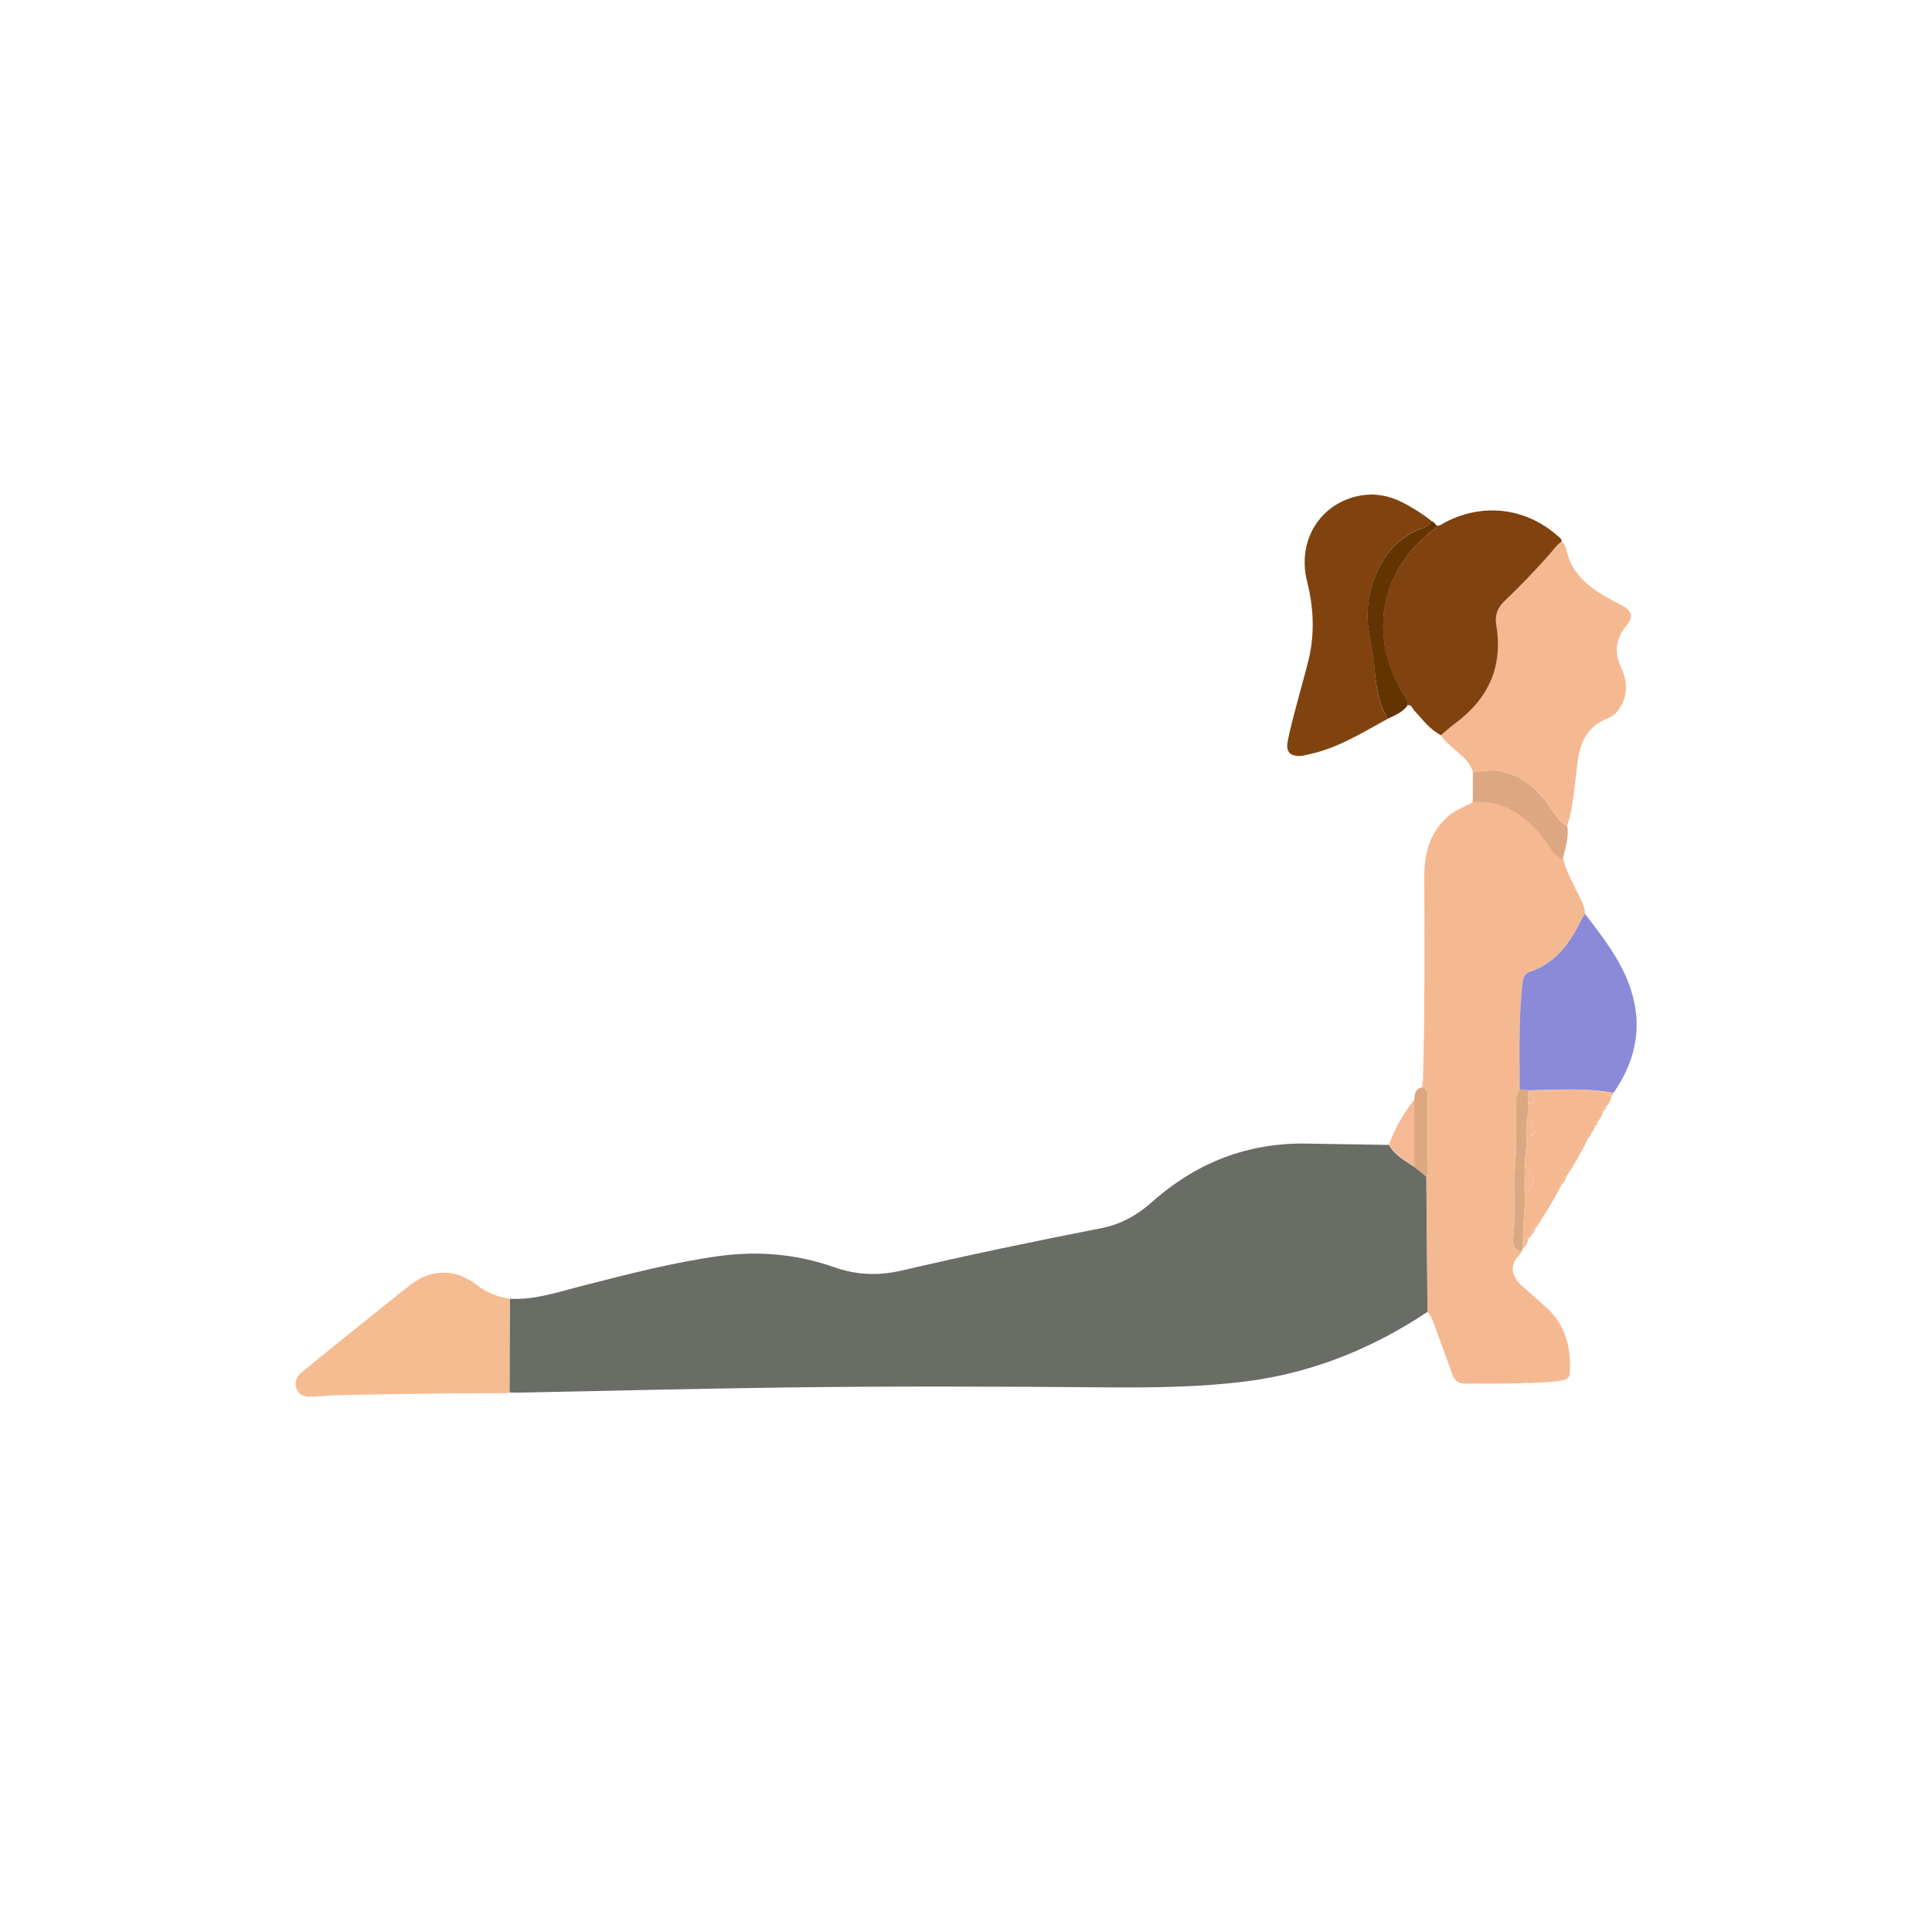
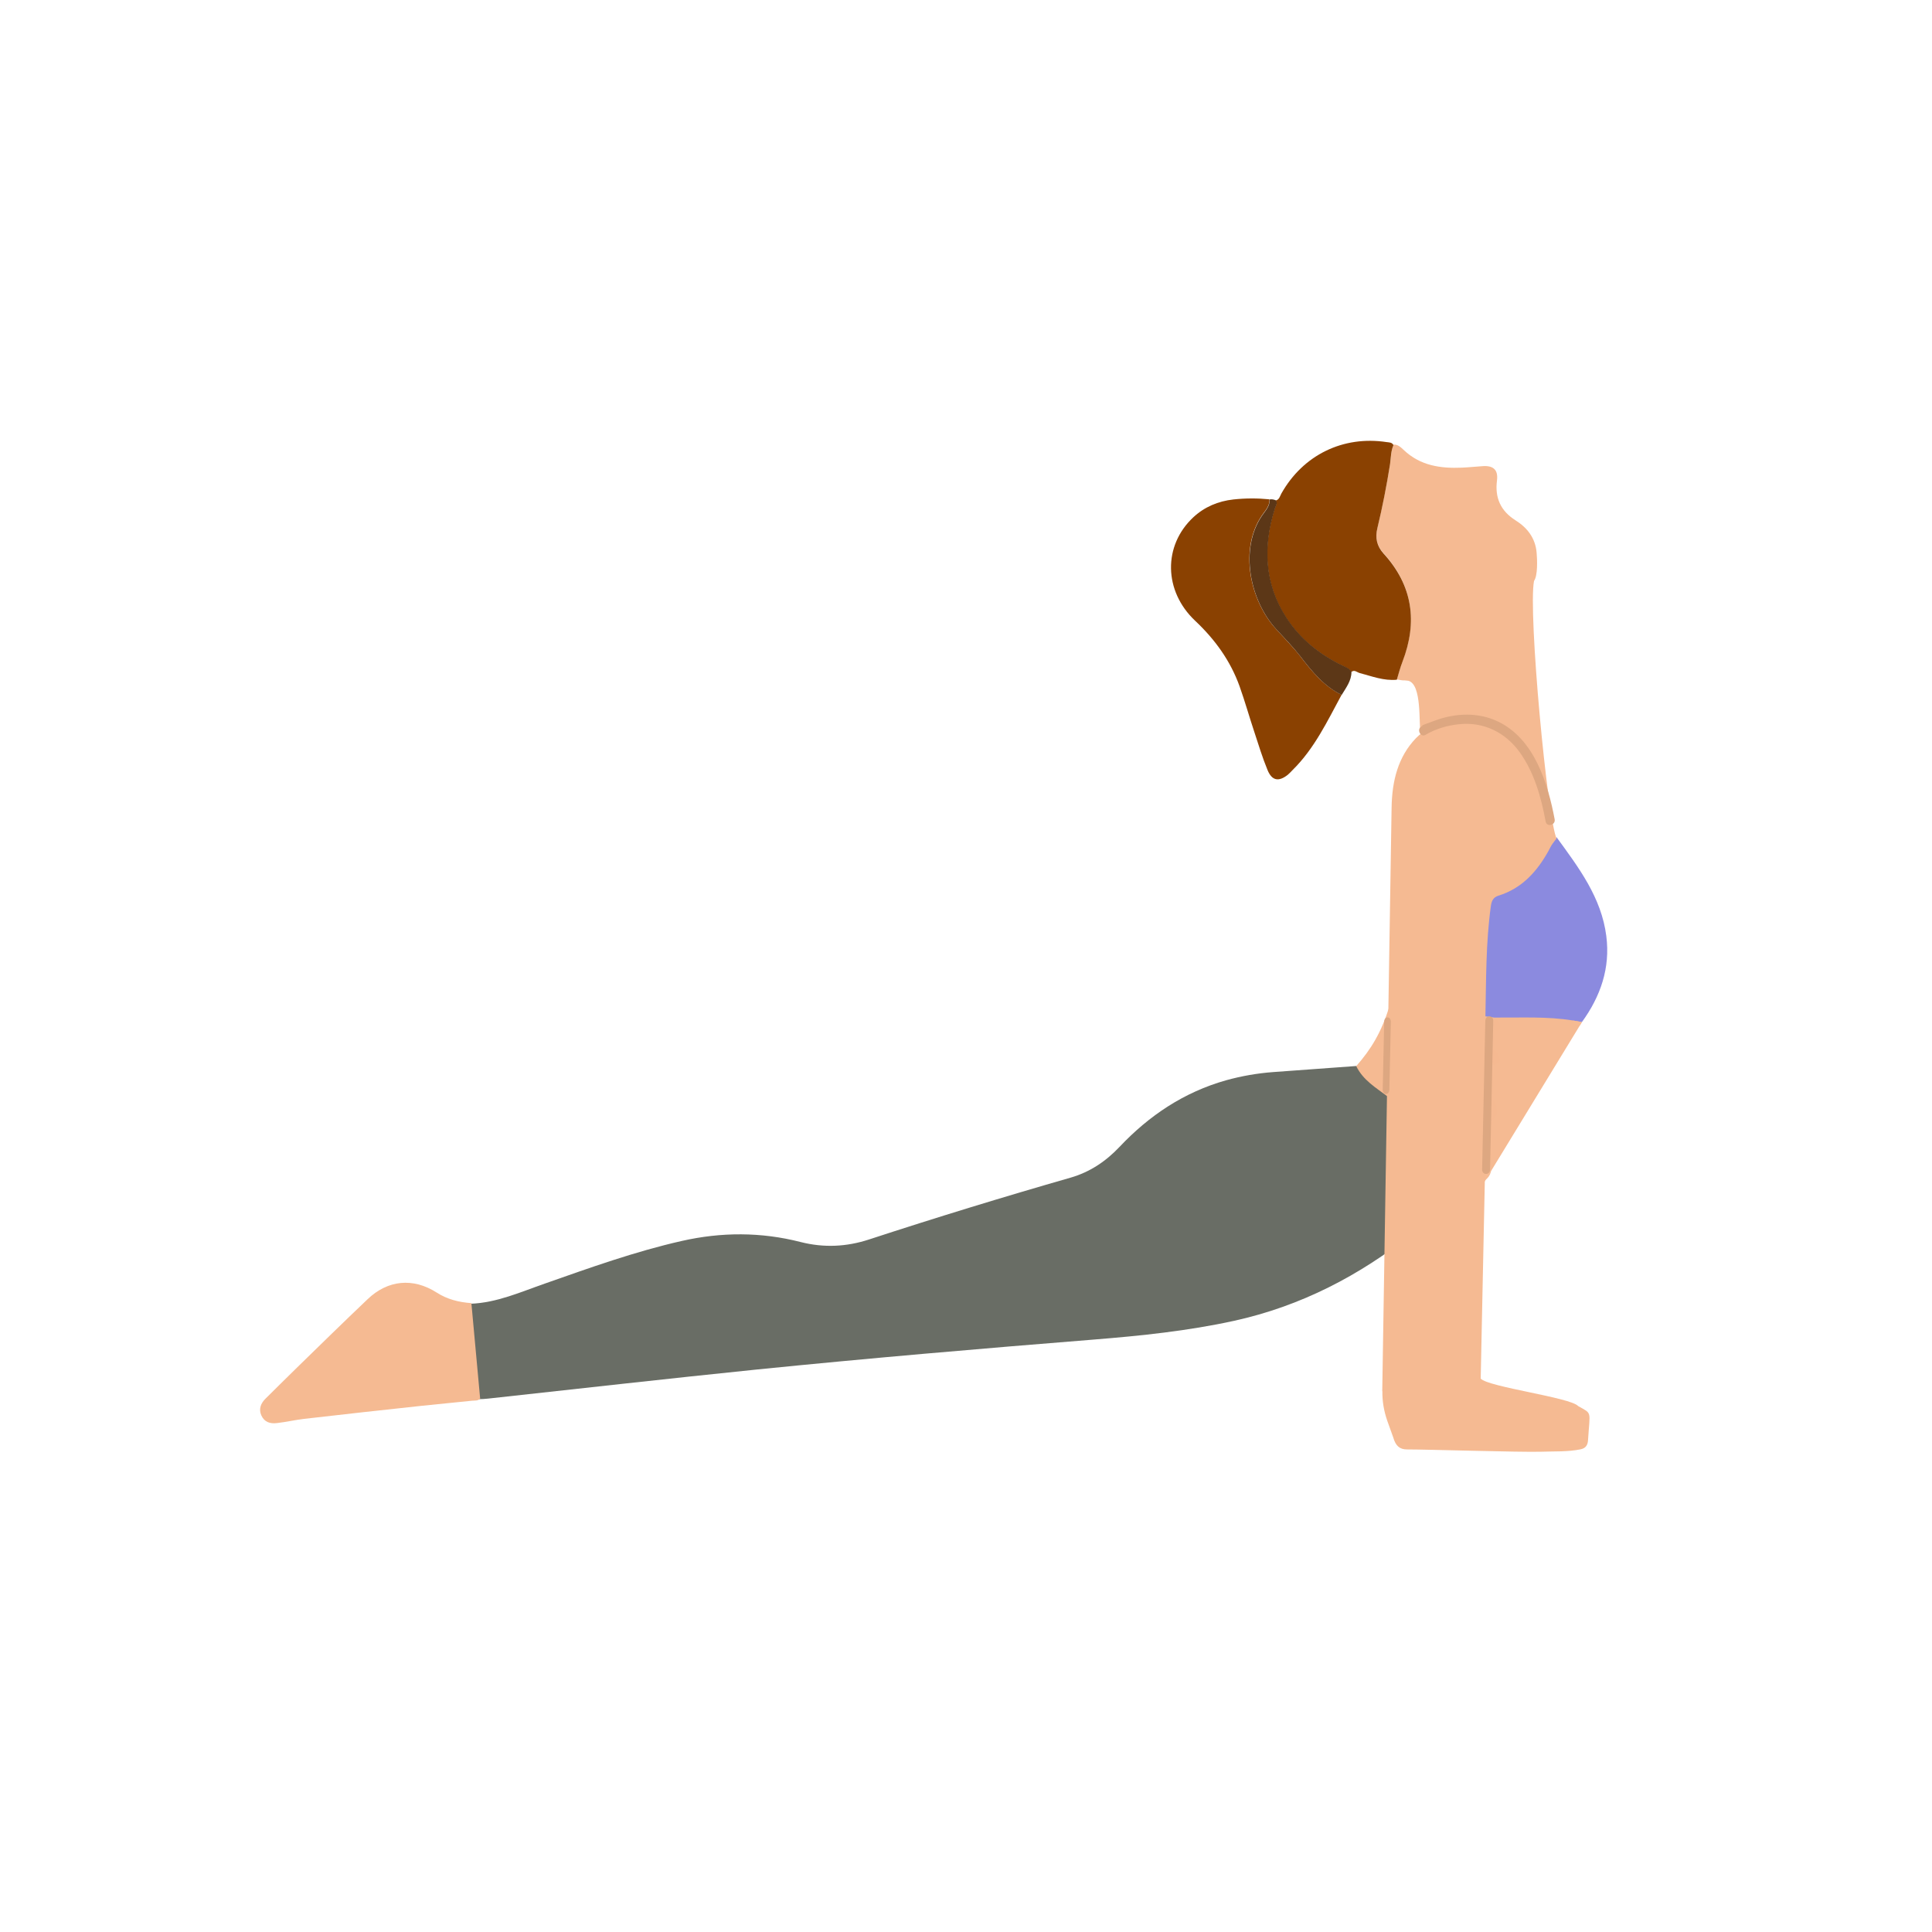
<svg xmlns="http://www.w3.org/2000/svg" width="500" height="500" viewBox="0 0 500 500" fill="none">
-   <path d="M131.929 336.12C138.526 336.47 144.696 334.296 150.944 332.705C162.586 329.756 174.189 326.69 186.141 325.061C196.309 323.664 206.243 324.556 215.945 327.971C221.61 329.989 227.315 330.183 233.136 328.864C250.366 324.867 267.673 321.219 285.058 317.843C290.026 316.872 294.217 314.544 297.942 311.246C306.053 304.028 315.288 298.983 326.077 296.965C330.035 296.228 334.071 295.878 338.106 295.956C345.247 296.072 352.348 296.189 359.489 296.305C360.963 299.022 363.641 300.38 366.047 302.01C367.095 302.825 368.142 303.64 369.151 304.493C369.268 316.174 369.345 327.816 369.462 339.496C355.22 348.965 339.775 355.252 322.778 357.464C310.981 358.977 299.106 359.132 287.232 359.055C258.903 358.822 230.536 358.705 202.207 359.094C179.544 359.404 156.882 359.947 134.219 360.413C133.443 360.413 132.628 360.374 131.852 360.374C131.852 352.186 131.89 344.153 131.929 336.12Z" fill="#696D66" />
-   <path d="M369.423 339.38C369.306 327.699 369.229 316.057 369.112 304.376C369.229 304.182 369.423 304.027 369.423 303.833C369.461 296.964 369.461 290.135 369.461 283.266C369.461 282.373 369.073 281.597 368.064 281.364C368.142 280.743 368.22 280.084 368.258 279.463C368.763 261.845 368.647 244.266 368.608 226.648C368.608 220.904 369.966 215.704 374.351 211.63C376.33 209.767 378.853 208.836 381.22 207.594C389.214 206.934 394.763 211.048 399.536 216.907C401.089 218.809 401.865 221.448 404.542 222.301C405.435 225.716 407.142 228.743 408.695 231.887C409.432 233.361 410.169 234.836 410.208 236.504C409.315 237.475 408.889 238.716 408.306 239.881C405.512 245.197 401.826 249.543 395.888 251.522C394.569 251.949 394.22 252.881 394.065 254.122C393.017 263.358 393.327 272.672 393.288 281.946C392.9 282.8 392.435 283.576 392.396 284.585C392.357 290.95 392.474 297.353 392.008 303.717C391.581 309.305 392.357 314.893 391.581 320.481C391.348 322.072 391.891 323.508 393.754 323.935C393.521 324.284 393.366 324.711 393.056 325.021C390.572 327.505 391.115 330.415 394.103 332.977C396.16 334.762 398.217 336.586 400.235 338.409C405.241 342.95 406.56 348.771 406.289 355.213C406.25 356.416 405.629 356.998 404.465 357.23C401.205 357.851 397.906 357.774 394.608 357.929C389.524 358.162 384.402 357.968 379.318 358.084C377.417 358.123 376.447 357.347 375.826 355.601C374.157 350.866 372.411 346.171 370.664 341.475C370.354 340.699 369.85 340.078 369.423 339.38Z" fill="#F5B992" />
-   <path d="M381.181 199.872C380.522 197.272 378.543 195.759 376.602 194.09C375.283 192.926 373.847 191.8 372.877 190.248C374.08 189.239 375.244 188.153 376.486 187.221C385.14 180.857 389.02 172.475 387.196 161.726C386.77 159.242 387.546 157.224 389.331 155.517C393.289 151.752 397.053 147.794 400.701 143.72C401.788 142.517 402.641 141.042 404.077 140.149C405.047 140.732 405.241 141.779 405.474 142.711C406.832 148.26 410.713 151.597 415.37 154.314C416.922 155.206 418.513 156.021 420.104 156.875C422.355 158.155 422.743 159.747 421.035 161.764C418.203 165.141 417.659 168.711 419.561 172.747C421.035 175.929 421.346 179.188 419.638 182.487C418.823 184.039 417.698 185.281 416.146 185.863C410.946 187.881 408.928 191.956 408.268 197.195C407.686 202.006 407.298 206.896 406.211 211.63C406.056 212.329 405.785 212.989 405.591 213.687C403.068 212.523 402.098 210.001 400.585 207.983C397.441 203.83 393.677 200.648 388.399 199.562C385.993 199.096 383.587 199.756 381.181 199.872Z" fill="#F5B992" />
-   <path d="M404.115 140.188C402.718 141.12 401.825 142.556 400.739 143.759C397.091 147.833 393.327 151.791 389.369 155.556C387.545 157.263 386.807 159.281 387.234 161.765C389.058 172.514 385.177 180.896 376.524 187.26C375.243 188.192 374.118 189.278 372.915 190.287C370.004 188.774 368.142 186.174 365.968 183.845C365.503 183.341 365.348 182.332 364.3 182.487C364.377 181.556 363.873 180.857 363.407 180.12C359.992 174.571 357.936 168.517 357.936 162.075C357.936 151.908 362.67 143.875 370.392 137.511C370.936 137.045 371.712 136.851 371.673 135.959C372.565 136.269 373.148 135.609 373.846 135.26C383.664 130.06 394.801 131.341 403.106 138.675C403.572 139.102 404.231 139.412 404.115 140.188Z" fill="#804210" />
-   <path d="M359.139 186.018C352.542 189.627 346.1 193.701 338.571 195.254C338.028 195.37 337.446 195.564 336.903 195.603C333.992 195.875 332.712 194.71 333.255 191.839C333.876 188.54 334.807 185.281 335.661 181.982C336.67 178.101 337.834 174.221 338.765 170.301C340.279 163.665 339.929 157.03 338.261 150.433C335.622 139.877 341.676 130.176 351.959 128.274C355.762 127.576 359.41 128.235 362.864 129.982C365.58 131.34 368.103 132.97 370.509 134.832C369.733 136.346 368.142 136.656 366.783 137.2C357.315 141.197 352.58 153.537 354.288 163.277C354.792 166.227 355.452 169.176 355.685 172.164C356.073 177.015 356.539 181.749 359.139 186.018Z" fill="#804310" />
-   <path d="M131.929 336.12C131.89 344.153 131.89 352.186 131.851 360.219C131.23 360.724 130.454 360.53 129.756 360.53C125.526 360.568 121.257 360.568 117.027 360.607C107.132 360.724 97.197 360.84 87.302 361.073C85.012 361.112 82.722 361.422 80.433 361.5C78.648 361.538 77.251 360.918 76.669 359.249C76.087 357.58 76.863 356.144 78.182 355.058C81.015 352.729 83.848 350.44 86.719 348.112C93.161 342.95 99.564 337.75 106.045 332.628C111.555 328.282 117.958 328.282 123.469 332.589C125.991 334.607 128.824 335.616 131.929 336.12Z" fill="#F5BC92" />
-   <path d="M393.288 281.947C393.288 272.672 392.978 263.398 394.064 254.123C394.219 252.881 394.608 251.95 395.888 251.523C401.825 249.544 405.512 245.197 408.306 239.881C408.888 238.756 409.354 237.514 410.208 236.505C415.912 243.994 421.811 251.406 423.246 261.108C424.449 269.102 422.121 276.281 417.581 282.839C416.843 282.723 416.067 282.607 415.33 282.49C408.733 281.559 402.136 282.102 395.5 282.18C394.763 282.141 394.025 282.025 393.288 281.947Z" fill="#8A8AD9" />
-   <path d="M395.5 282.218C402.097 282.14 408.733 281.597 415.33 282.529C415.563 283.499 416.339 283.576 417.115 283.732C416.844 284.702 416.456 285.594 415.718 286.293C414.826 286.37 414.865 287.03 414.903 287.651C414.671 288.621 414.244 289.475 413.545 290.173C412.653 290.251 412.73 290.911 412.73 291.532C412.614 292.191 412.342 292.773 411.838 293.2C410.945 293.278 410.984 293.938 411.023 294.558C409.393 298.012 407.491 301.272 405.396 304.454C404.115 304.687 404.115 305.696 404.115 306.627C402.097 310.663 399.691 314.505 397.169 318.269C396.276 318.308 396.315 318.968 396.315 319.588C395.733 319.588 395.423 319.899 395.5 320.52C395.035 320.481 394.608 320.481 394.142 320.442C394.103 316.406 394.841 312.37 394.569 308.335C397.324 307.753 397.479 304.299 394.569 301.854C394.608 299.254 395.229 296.693 394.996 294.093C395.927 294.015 397.13 294.015 397.053 292.812C397.014 291.648 396.393 290.523 394.996 290.212C395.306 288.66 395.5 287.069 395.423 285.478C396.005 285.361 396.897 285.749 397.014 284.935C397.13 283.887 396.665 282.917 395.539 282.49C395.5 282.373 395.5 282.296 395.5 282.218Z" fill="#F5B992" />
-   <path d="M359.139 186.019C356.578 181.75 356.074 177.016 355.647 172.204C355.375 169.216 354.754 166.266 354.25 163.317C352.542 153.577 357.277 141.236 366.745 137.239C368.065 136.696 369.695 136.347 370.471 134.872C371.014 135.066 371.402 135.454 371.713 135.92C371.713 136.812 370.975 137.045 370.432 137.472C362.71 143.836 357.975 151.908 357.975 162.036C357.975 168.478 360.032 174.571 363.447 180.081C363.913 180.819 364.417 181.517 364.339 182.448C363.059 184.389 361.002 185.087 359.139 186.019Z" fill="#633402" />
-   <path d="M381.18 199.872C383.586 199.717 385.954 199.096 388.398 199.6C393.676 200.648 397.44 203.869 400.583 208.021C402.097 210.039 403.067 212.562 405.589 213.726C406.133 216.714 405.046 219.508 404.464 222.341C401.786 221.487 401.01 218.848 399.458 216.947C394.724 211.087 389.174 207.012 381.142 207.633C381.18 205.072 381.18 202.472 381.18 199.872Z" fill="#DDA781" />
-   <path d="M394.995 294.055C395.228 296.655 394.607 299.216 394.568 301.816C394.568 303.989 394.568 306.123 394.568 308.296C394.84 312.332 394.102 316.368 394.141 320.404C394.141 321.296 394.141 322.15 394.141 323.043C393.986 323.314 393.87 323.586 393.753 323.896C391.89 323.47 391.347 322.034 391.58 320.443C392.356 314.855 391.619 309.267 392.007 303.678C392.473 297.314 392.356 290.911 392.395 284.547C392.395 283.538 392.861 282.762 393.287 281.908C394.025 281.986 394.762 282.063 395.499 282.18C395.499 282.257 395.538 282.335 395.538 282.413C395.499 283.422 395.499 284.392 395.461 285.401C395.577 286.992 395.344 288.583 395.034 290.135C394.995 291.455 394.995 292.774 394.995 294.055Z" fill="#DAA881" />
-   <path d="M368.065 281.404C369.074 281.637 369.462 282.374 369.462 283.306C369.462 290.175 369.462 297.004 369.423 303.873C369.423 304.067 369.229 304.222 369.112 304.416C368.065 303.601 367.017 302.787 366.008 301.933C366.008 296.112 366.008 290.33 366.008 284.548C366.163 283.151 366.202 281.676 368.065 281.404Z" fill="#DDA781" />
-   <path d="M366.047 284.547C366.047 290.329 366.047 296.15 366.047 301.932C363.641 300.302 360.963 298.905 359.488 296.228C361.002 291.959 363.214 288.078 366.047 284.547Z" fill="#F5BA93" />
-   <path d="M394.143 323.042C394.143 322.15 394.143 321.296 394.143 320.403C394.608 320.442 395.035 320.442 395.501 320.481C395.462 321.568 394.958 322.382 394.143 323.042Z" fill="#F6BB93" />
-   <path d="M417.076 283.693C416.3 283.538 415.524 283.46 415.291 282.49C416.028 282.607 416.804 282.723 417.542 282.839C417.387 283.15 417.231 283.422 417.076 283.693Z" fill="#F6BB93" />
-   <path d="M404.076 306.627C404.115 305.657 404.115 304.687 405.357 304.454C405.163 305.308 404.813 306.084 404.076 306.627Z" fill="#F6BB93" />
-   <path d="M414.904 287.651C414.865 287.03 414.826 286.371 415.718 286.293C415.68 286.875 415.369 287.302 414.904 287.651Z" fill="#F6BB93" />
-   <path d="M412.731 291.532C412.692 290.911 412.653 290.251 413.546 290.174C413.507 290.756 413.235 291.183 412.731 291.532Z" fill="#F6BB93" />
-   <path d="M410.984 294.559C410.945 293.938 410.906 293.279 411.799 293.201C411.799 293.783 411.488 294.21 410.984 294.559Z" fill="#F6BB93" />
-   <path d="M396.315 319.588C396.276 318.967 396.276 318.307 397.169 318.269C397.091 318.851 396.819 319.278 396.315 319.588Z" fill="#F6BB93" />
-   <path d="M395.5 320.482C395.422 319.861 395.733 319.59 396.315 319.551C396.237 320.055 396.043 320.443 395.5 320.482Z" fill="#F6BB93" />
-   <path d="M394.568 308.334C394.568 306.161 394.568 304.027 394.568 301.854C397.479 304.298 397.324 307.752 394.568 308.334Z" fill="#F5B991" />
-   <path d="M394.996 294.054C394.996 292.774 394.996 291.454 394.996 290.174C396.393 290.484 396.975 291.61 397.053 292.774C397.13 293.977 395.927 293.977 394.996 294.054Z" fill="#F5B991" />
-   <path d="M395.423 285.439C395.462 284.43 395.462 283.46 395.5 282.451C396.665 282.878 397.092 283.848 396.975 284.896C396.936 285.711 396.005 285.323 395.423 285.439Z" fill="#F5B991" />
+   <path d="M409.401 264.512L384.098 305.992L383.614 263.596L396.605 259.522L409.401 264.512Z" fill="#F5BA92" />
+   <path d="M121.797 337.408C128.594 337.155 134.726 334.371 141.005 332.19C152.679 328.087 164.314 323.904 176.398 321.168C186.675 318.833 196.982 318.816 207.192 321.433C213.192 322.961 219.07 322.688 224.904 320.776C242.204 315.117 259.616 309.78 277.102 304.764C282.087 303.314 286.181 300.566 289.738 296.807C297.424 288.664 306.422 282.666 317.274 279.584C321.293 278.473 325.343 277.761 329.504 277.451C336.826 276.93 344.149 276.369 351.471 275.848C353.252 278.483 356.102 279.663 358.708 281.117C359.85 281.861 360.993 282.605 362.135 283.348C363.276 295.278 364.456 307.248 365.597 319.177C351.858 330.146 336.587 338.046 319.367 341.829C307.406 344.448 295.235 345.703 283.069 346.679C253.976 349.008 224.92 351.497 195.894 354.426C172.673 356.802 149.526 359.419 126.341 361.955C125.54 362.057 124.701 362.079 123.901 362.102C123.2 353.857 122.499 345.653 121.797 337.408Z" fill="#696D65" />
+   <path d="M357.765 360.034C357.708 362.67 358.172 365.237 359.037 367.732L360.582 372.04C361.176 374.13 362.194 375.111 364.111 375.112C369.345 375.105 393.657 375.869 398.894 375.703C402.292 375.576 405.684 375.769 409.054 375.083C410.258 374.829 410.912 374.124 410.983 372.687C411.47 364.948 412.126 366.001 408.417 363.883C406.388 361.643 385.272 358.99 383.203 356.788L385.584 242.667C385.777 241.153 386.2 240.043 387.529 239.553C393.69 237.289 397.596 232.14 400.609 225.813C401.237 224.468 401.749 222.961 402.652 221.822C402.024 219.452 401.652 218.205 401.216 216.198C399.699 212.411 398.022 208.699 397.192 204.566C394.459 203.469 393.761 196.942 392.253 194.633C387.534 187.46 381.858 185.74 373.616 186.361C371.149 187.746 368.568 188.849 366.444 191.04C361.826 195.854 360.254 202.052 360.144 209.001L357.724 360.074L357.765 360.034Z" fill="#F5BA92" />
+   <path d="M121.999 337.292C122.74 345.537 123.522 353.743 124.263 361.989C123.651 362.575 122.895 362.439 122.175 362.503C117.85 362.969 113.488 363.354 109.163 363.82C99.032 364.92 88.862 366.019 78.729 367.199C76.407 367.468 74.078 368.017 71.715 368.286C69.872 368.526 68.405 368.015 67.643 366.32C66.879 364.666 67.512 363.122 68.776 361.911C71.47 359.252 74.124 356.593 76.817 353.974C82.898 348.033 88.978 342.092 95.137 336.233C100.358 331.232 106.923 330.615 112.991 334.501C115.749 336.278 118.769 337.022 122 337.252L121.999 337.292Z" fill="#F5BA92" />
+   <path d="M384.424 263.055C384.63 253.511 384.517 243.961 385.84 234.442C386.028 233.168 386.448 232.218 387.775 231.807C393.928 229.903 397.818 225.512 400.811 220.104C401.435 218.959 401.941 217.692 402.842 216.672C408.546 224.505 414.451 232.263 415.713 242.277C416.773 250.53 414.218 257.865 409.401 264.512C408.645 264.376 407.849 264.239 407.092 264.103C400.325 262.998 393.525 263.411 386.695 263.343C385.938 263.247 385.181 263.151 384.425 263.015L384.424 263.055Z" fill="#8B8ADF" />
+   <path d="M367.661 190.188C367.125 187.26 368.063 177.093 364.448 176.176C362.655 175.938 363.926 176.285 361.499 175.833C361.972 174.285 362.366 172.696 362.957 171.191C366.896 160.849 365.62 151.474 358.049 143.161C356.293 141.245 355.86 139.079 356.473 136.575C357.79 131.091 358.867 125.601 359.746 120.027C360.022 118.355 359.939 116.636 360.653 115.053C361.812 114.998 362.594 115.814 363.299 116.469C367.566 120.516 372.783 121.267 378.341 121.028C380.18 120.947 382.022 120.747 383.862 120.627C386.542 120.485 387.755 121.67 387.418 124.339C386.841 128.841 388.366 132.23 392.228 134.67C395.263 136.573 397.363 139.255 397.68 143.057C397.841 144.858 397.992 148.976 397.003 150.353C395.429 158.508 400.505 212.109 402.837 216.993L401.111 219.233L367.664 190.068L367.661 190.188Z" fill="#F5BA92" />
+   <path d="M360.65 115.133C359.937 116.715 359.98 118.434 359.744 120.107C358.865 125.681 357.788 131.17 356.471 136.655C355.858 139.158 356.291 141.285 358.047 143.24C365.618 151.513 366.933 160.929 362.955 171.27C362.363 172.775 361.97 174.365 361.497 175.913C358.134 176.24 355.044 175.015 351.906 174.188C351.191 174.013 350.529 173.199 349.675 173.94C349.253 173.092 348.421 172.794 347.591 172.377C341.541 169.49 336.397 165.344 332.802 159.794C327.159 151.003 326.767 141.407 329.894 131.607C330.109 130.933 330.641 130.305 330.139 129.535C331.102 129.316 331.242 128.401 331.616 127.729C337.224 117.743 347.6 112.694 358.868 114.415C359.505 114.509 360.226 114.445 360.61 115.172L360.65 115.133Z" fill="#8A4101" />
+   <path d="M347.191 179.839C343.488 186.67 340.18 193.709 334.548 199.26C334.139 199.691 333.73 200.122 333.282 200.511C330.925 202.378 329.174 202.061 328.036 199.28C326.707 196.055 325.7 192.718 324.613 189.419C323.3 185.475 322.187 181.496 320.793 177.591C318.419 170.989 314.423 165.469 309.294 160.645C301.151 152.959 300.965 141.21 308.833 133.869C311.728 131.175 315.275 129.694 319.199 129.259C322.283 128.926 325.399 128.914 328.508 129.22C328.671 130.942 327.447 132.114 326.622 133.334C320.642 142.034 323.429 155.397 330.299 162.856C332.367 165.137 334.557 167.342 336.462 169.78C339.493 173.72 342.566 177.542 347.152 179.798L347.191 179.839Z" fill="#8A4101" />
+   <path d="M347.19 179.839C342.605 177.583 339.531 173.762 336.5 169.821C334.595 167.383 332.446 165.18 330.338 162.897C323.468 155.438 320.68 142.075 326.66 133.376C327.485 132.155 328.709 130.983 328.546 129.262C329.108 129.154 329.665 129.246 330.219 129.498C330.722 130.267 330.189 130.895 329.975 131.57C326.846 141.409 327.238 151.006 332.882 159.756C336.477 165.347 341.622 169.452 347.671 172.339C348.462 172.716 349.295 173.013 349.755 173.902C349.745 176.219 348.349 177.987 347.23 179.84L347.19 179.839Z" fill="#5C3717" />
+   <path d="M359.594 260.442C359.426 268.228 359.259 275.975 359.091 283.761C356.103 281.499 352.789 279.59 350.991 275.916C354.881 271.486 357.45 267.227 359.594 260.442Z" fill="#F5BA92" />
+   <path d="M384.431 305.361C384.451 304.442 384.469 303.564 384.489 302.646C384.968 302.656 385.407 302.705 385.885 302.756C385.822 303.833 385.284 304.7 384.431 305.361Z" fill="#F6BB93" />
+   <path d="M408.903 265.381C408.108 265.204 407.311 265.107 407.093 264.104C407.849 264.24 408.645 264.377 409.401 264.513C409.235 264.789 409.069 265.065 408.904 265.341L408.903 265.381Z" fill="#F6BB93" />
+   <path d="M385.198 290.197C385.246 287.961 385.294 285.764 385.342 283.528C388.242 286.108 388.046 289.659 385.198 290.197Z" fill="#F5B991" />
+   <path d="M385.953 275.552C385.981 274.234 386.011 272.876 386.039 271.559C387.47 271.909 388.044 273.08 388.098 274.28C388.111 275.518 386.913 275.492 385.953 275.552Z" fill="#F5B991" />
+   <path d="M386.584 266.657C386.606 265.619 386.668 264.622 386.73 263.585C387.919 264.05 388.336 265.057 388.193 266.133C388.095 266.97 387.146 266.55 386.544 266.657L386.584 266.657Z" fill="#F5B991" />
+   <path d="M368.979 190.135C371.529 188.632 374.584 187.74 377.467 187.442C383.914 186.702 389.646 189.542 393.368 194.776C397.09 200.01 398.87 206.4 400.014 212.617C400.301 214.141 402.63 213.552 402.344 212.028C400.588 202.682 397.078 191.301 387.788 186.786C382.688 184.279 376.771 184.511 371.496 186.435C366.221 188.358 368.959 187.379 367.786 188.072C366.612 188.766 367.604 190.945 368.939 190.174L368.979 190.135Z" fill="#DDA781" />
+   <path d="M358.226 264.447L357.849 281.937C357.815 283.494 359.535 283.531 359.569 281.974L359.946 264.484C359.979 262.927 358.259 262.89 358.226 264.447Z" fill="#DDA781" />
+   <path d="M384.401 264.173L383.571 302.625C383.538 304.183 385.59 304.227 385.624 302.67L386.453 264.217C386.487 262.66 384.434 262.616 384.401 264.173Z" fill="#DDA781" />
</svg>
